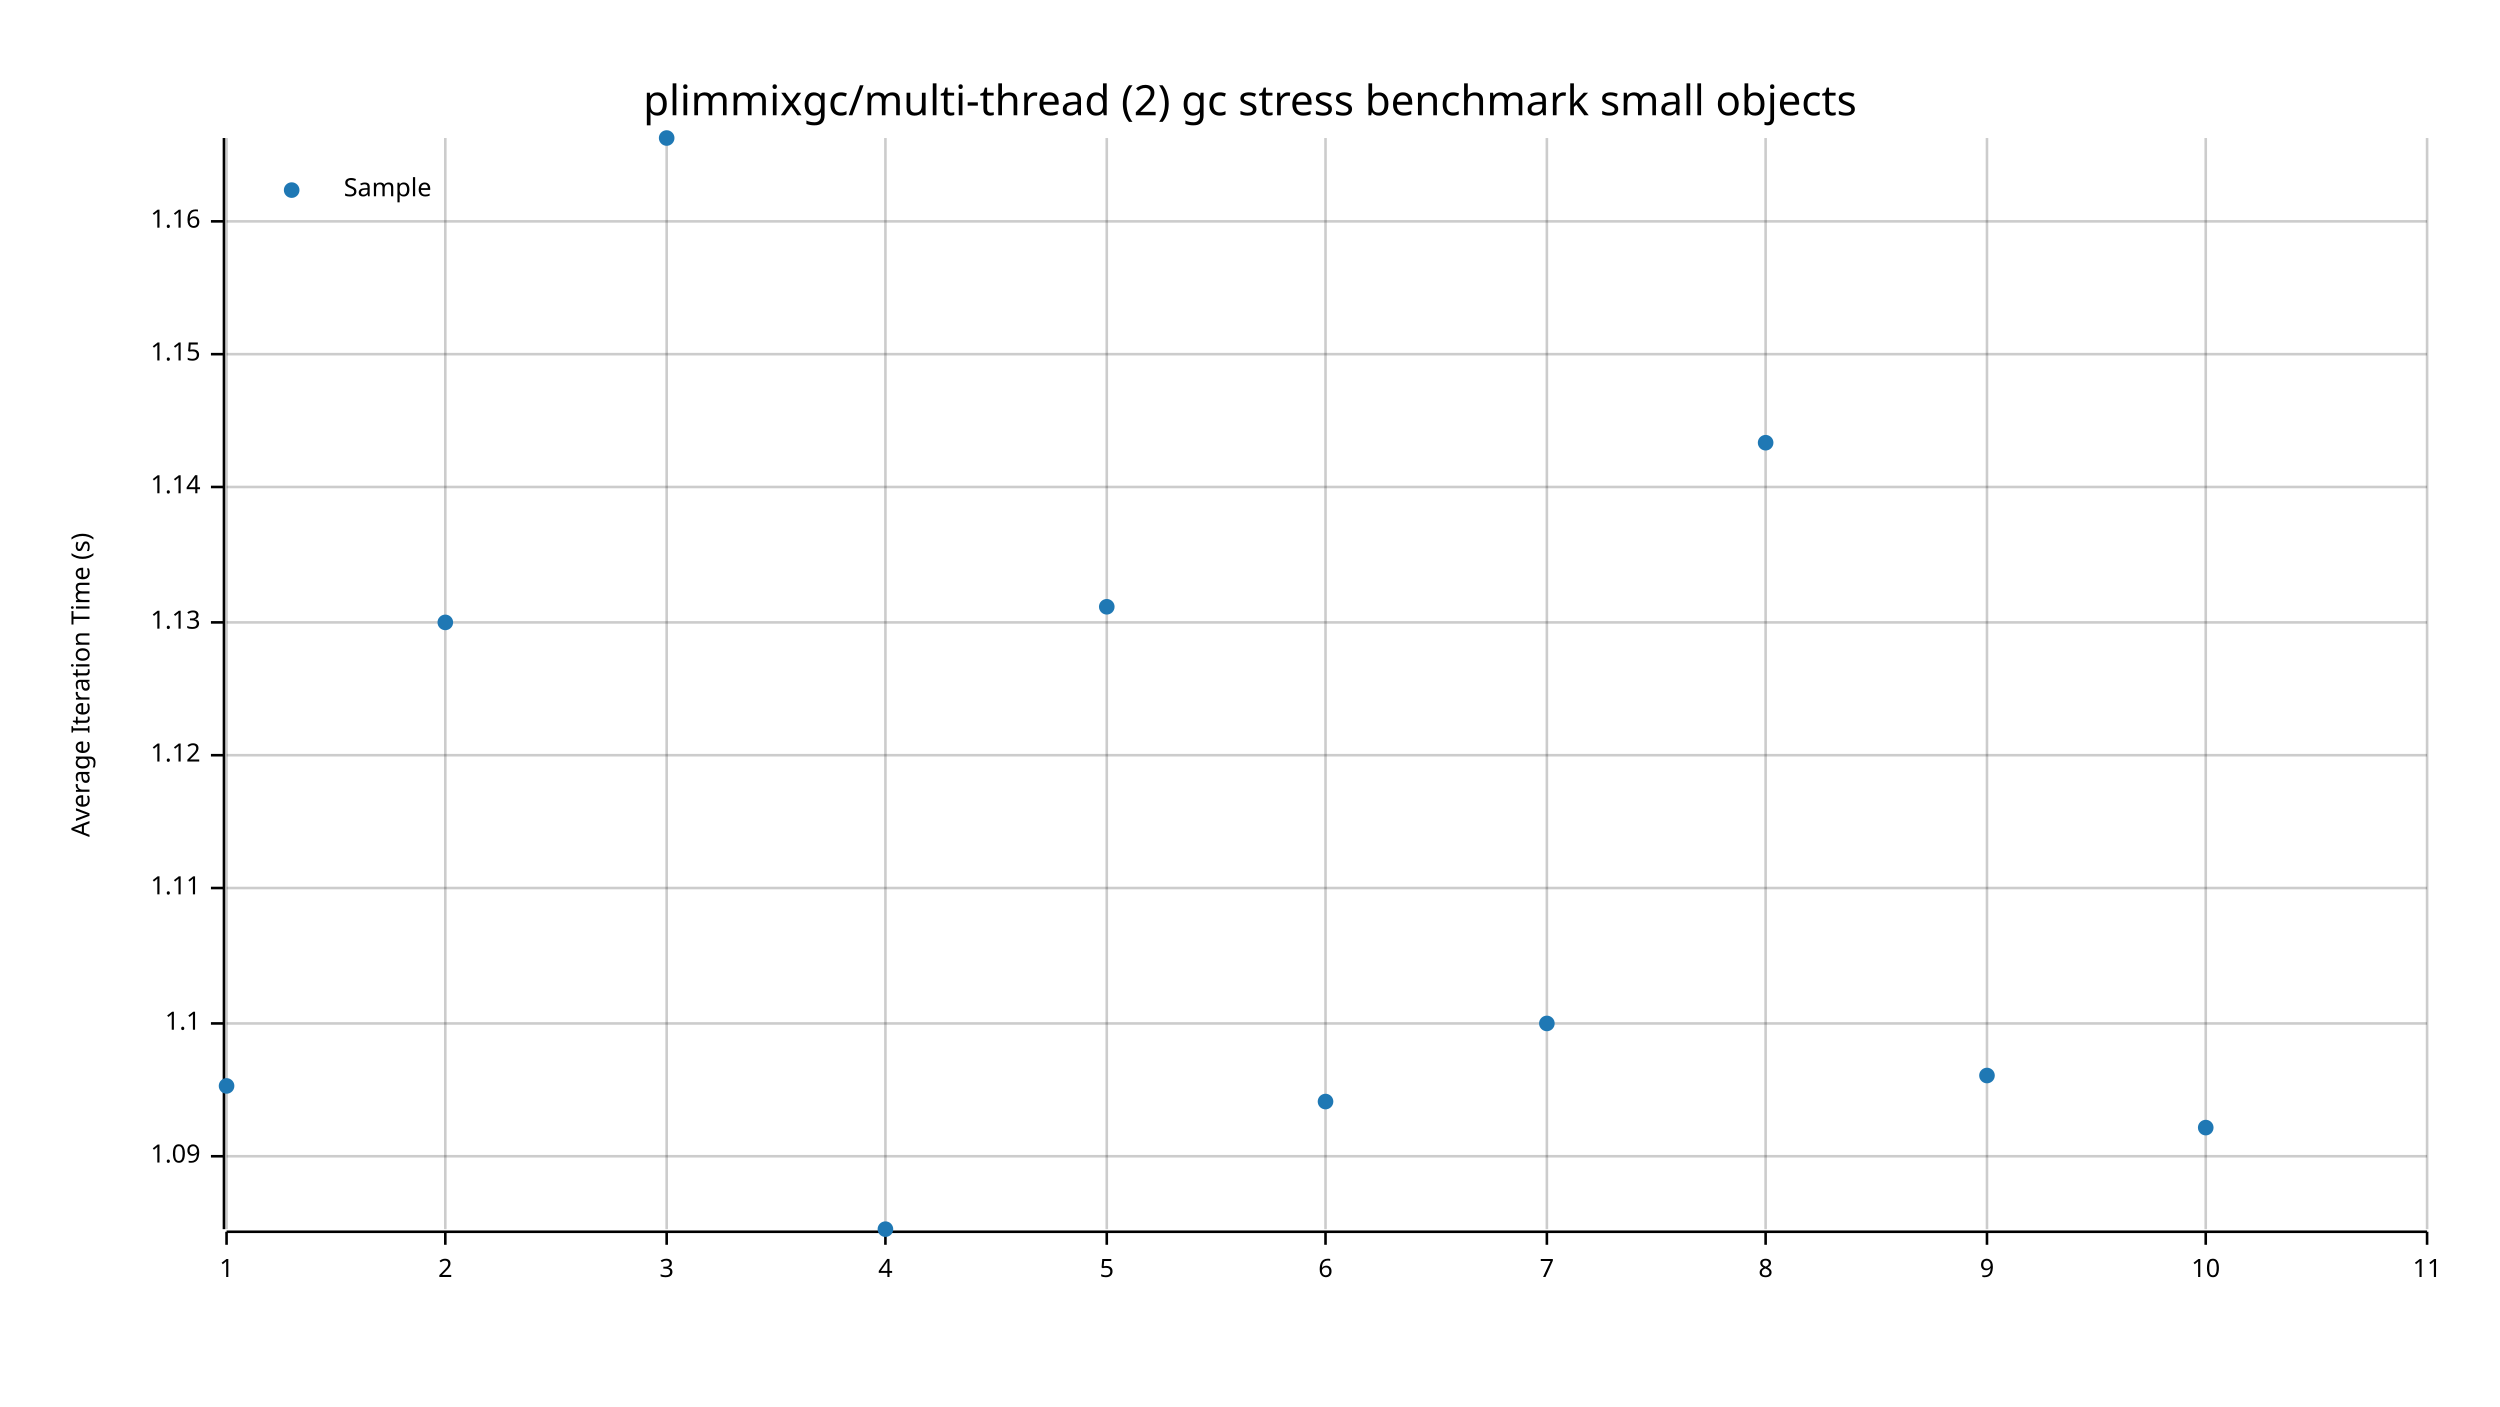
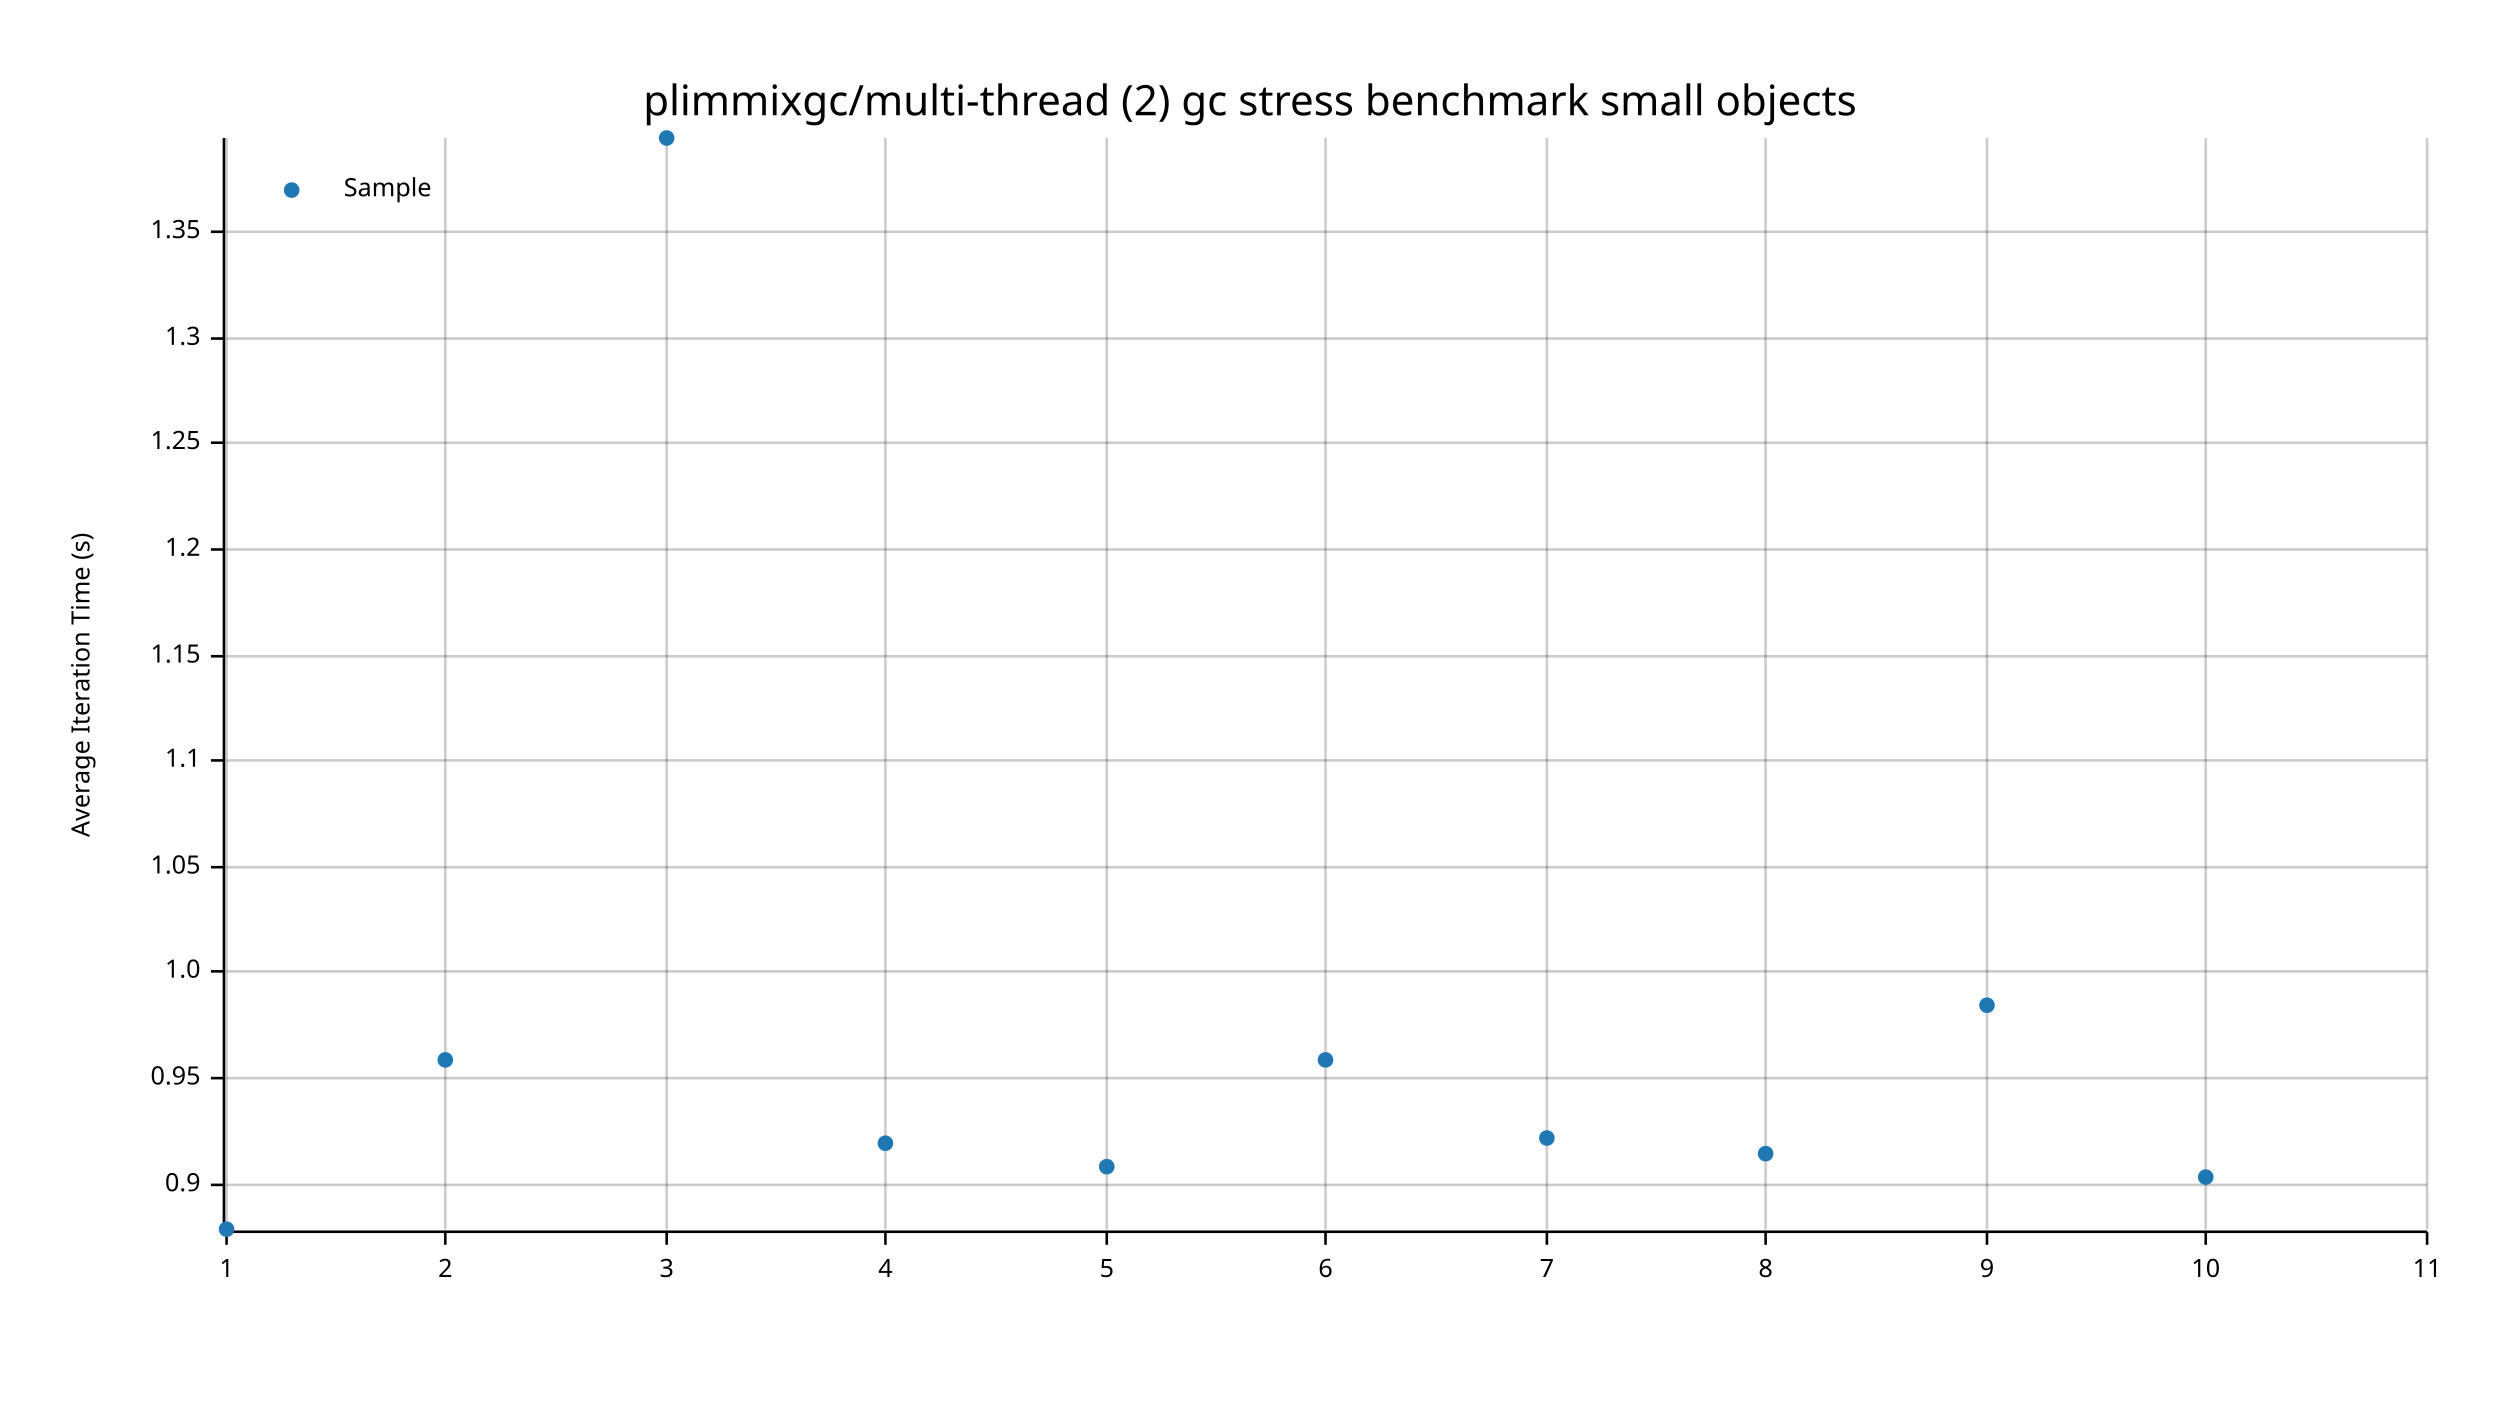
<svg xmlns="http://www.w3.org/2000/svg" width="960" height="540" viewBox="0 0 960 540">
  <text x="480" y="32" dy="0.76em" text-anchor="middle" font-family="sans-serif" font-size="16.129" opacity="1" fill="#000000">
plimmixgc/multi-thread (2) gc stress benchmark small objects
</text>
  <text x="27" y="263" dy="0.76em" text-anchor="middle" font-family="sans-serif" font-size="9.677" opacity="1" fill="#000000" transform="rotate(270, 27, 263)">
Average Iteration Time (s)
</text>
  <line opacity="0.2" stroke="#000000" stroke-width="1" x1="87" y1="472" x2="87" y2="53" />
  <line opacity="0.2" stroke="#000000" stroke-width="1" x1="171" y1="472" x2="171" y2="53" />
  <line opacity="0.2" stroke="#000000" stroke-width="1" x1="256" y1="472" x2="256" y2="53" />
  <line opacity="0.2" stroke="#000000" stroke-width="1" x1="340" y1="472" x2="340" y2="53" />
  <line opacity="0.2" stroke="#000000" stroke-width="1" x1="425" y1="472" x2="425" y2="53" />
  <line opacity="0.2" stroke="#000000" stroke-width="1" x1="509" y1="472" x2="509" y2="53" />
  <line opacity="0.2" stroke="#000000" stroke-width="1" x1="594" y1="472" x2="594" y2="53" />
  <line opacity="0.2" stroke="#000000" stroke-width="1" x1="678" y1="472" x2="678" y2="53" />
  <line opacity="0.2" stroke="#000000" stroke-width="1" x1="763" y1="472" x2="763" y2="53" />
  <line opacity="0.2" stroke="#000000" stroke-width="1" x1="847" y1="472" x2="847" y2="53" />
  <line opacity="0.2" stroke="#000000" stroke-width="1" x1="932" y1="472" x2="932" y2="53" />
-   <line opacity="0.2" stroke="#000000" stroke-width="1" x1="87" y1="444" x2="932" y2="444" />
-   <line opacity="0.2" stroke="#000000" stroke-width="1" x1="87" y1="393" x2="932" y2="393" />
-   <line opacity="0.2" stroke="#000000" stroke-width="1" x1="87" y1="341" x2="932" y2="341" />
-   <line opacity="0.2" stroke="#000000" stroke-width="1" x1="87" y1="290" x2="932" y2="290" />
-   <line opacity="0.2" stroke="#000000" stroke-width="1" x1="87" y1="239" x2="932" y2="239" />
-   <line opacity="0.2" stroke="#000000" stroke-width="1" x1="87" y1="187" x2="932" y2="187" />
-   <line opacity="0.2" stroke="#000000" stroke-width="1" x1="87" y1="136" x2="932" y2="136" />
-   <line opacity="0.2" stroke="#000000" stroke-width="1" x1="87" y1="85" x2="932" y2="85" />
+   <line opacity="0.2" stroke="#000000" stroke-width="1" x1="87" y1="455" x2="932" y2="455" />
+   <line opacity="0.2" stroke="#000000" stroke-width="1" x1="87" y1="414" x2="932" y2="414" />
+   <line opacity="0.2" stroke="#000000" stroke-width="1" x1="87" y1="373" x2="932" y2="373" />
+   <line opacity="0.2" stroke="#000000" stroke-width="1" x1="87" y1="333" x2="932" y2="333" />
+   <line opacity="0.2" stroke="#000000" stroke-width="1" x1="87" y1="292" x2="932" y2="292" />
+   <line opacity="0.2" stroke="#000000" stroke-width="1" x1="87" y1="252" x2="932" y2="252" />
+   <line opacity="0.2" stroke="#000000" stroke-width="1" x1="87" y1="211" x2="932" y2="211" />
+   <line opacity="0.2" stroke="#000000" stroke-width="1" x1="87" y1="170" x2="932" y2="170" />
+   <line opacity="0.2" stroke="#000000" stroke-width="1" x1="87" y1="130" x2="932" y2="130" />
+   <line opacity="0.2" stroke="#000000" stroke-width="1" x1="87" y1="89" x2="932" y2="89" />
  <polyline fill="none" opacity="1" stroke="#000000" stroke-width="1" points="86,53 86,472 " />
-   <text x="77" y="444" dy="0.5ex" text-anchor="end" font-family="sans-serif" font-size="9.677" opacity="1" fill="#000000">
- 1.09
+   <text x="77" y="455" dy="0.5ex" text-anchor="end" font-family="sans-serif" font-size="9.677" opacity="1" fill="#000000">
+ 0.9
</text>
-   <polyline fill="none" opacity="1" stroke="#000000" stroke-width="1" points="81,444 86,444 " />
-   <text x="77" y="393" dy="0.5ex" text-anchor="end" font-family="sans-serif" font-size="9.677" opacity="1" fill="#000000">
+   <polyline fill="none" opacity="1" stroke="#000000" stroke-width="1" points="81,455 86,455 " />
+   <text x="77" y="414" dy="0.5ex" text-anchor="end" font-family="sans-serif" font-size="9.677" opacity="1" fill="#000000">
+ 0.95
+ </text>
+   <polyline fill="none" opacity="1" stroke="#000000" stroke-width="1" points="81,414 86,414 " />
+   <text x="77" y="373" dy="0.5ex" text-anchor="end" font-family="sans-serif" font-size="9.677" opacity="1" fill="#000000">
+ 1.0
+ </text>
+   <polyline fill="none" opacity="1" stroke="#000000" stroke-width="1" points="81,373 86,373 " />
+   <text x="77" y="333" dy="0.5ex" text-anchor="end" font-family="sans-serif" font-size="9.677" opacity="1" fill="#000000">
+ 1.05
+ </text>
+   <polyline fill="none" opacity="1" stroke="#000000" stroke-width="1" points="81,333 86,333 " />
+   <text x="77" y="292" dy="0.5ex" text-anchor="end" font-family="sans-serif" font-size="9.677" opacity="1" fill="#000000">
1.1
</text>
-   <polyline fill="none" opacity="1" stroke="#000000" stroke-width="1" points="81,393 86,393 " />
-   <text x="77" y="341" dy="0.5ex" text-anchor="end" font-family="sans-serif" font-size="9.677" opacity="1" fill="#000000">
- 1.11
- </text>
-   <polyline fill="none" opacity="1" stroke="#000000" stroke-width="1" points="81,341 86,341 " />
-   <text x="77" y="290" dy="0.5ex" text-anchor="end" font-family="sans-serif" font-size="9.677" opacity="1" fill="#000000">
- 1.12
- </text>
-   <polyline fill="none" opacity="1" stroke="#000000" stroke-width="1" points="81,290 86,290 " />
-   <text x="77" y="239" dy="0.5ex" text-anchor="end" font-family="sans-serif" font-size="9.677" opacity="1" fill="#000000">
- 1.13
- </text>
-   <polyline fill="none" opacity="1" stroke="#000000" stroke-width="1" points="81,239 86,239 " />
-   <text x="77" y="187" dy="0.5ex" text-anchor="end" font-family="sans-serif" font-size="9.677" opacity="1" fill="#000000">
- 1.14
- </text>
-   <polyline fill="none" opacity="1" stroke="#000000" stroke-width="1" points="81,187 86,187 " />
-   <text x="77" y="136" dy="0.5ex" text-anchor="end" font-family="sans-serif" font-size="9.677" opacity="1" fill="#000000">
+   <polyline fill="none" opacity="1" stroke="#000000" stroke-width="1" points="81,292 86,292 " />
+   <text x="77" y="252" dy="0.5ex" text-anchor="end" font-family="sans-serif" font-size="9.677" opacity="1" fill="#000000">
1.15
</text>
-   <polyline fill="none" opacity="1" stroke="#000000" stroke-width="1" points="81,136 86,136 " />
-   <text x="77" y="85" dy="0.5ex" text-anchor="end" font-family="sans-serif" font-size="9.677" opacity="1" fill="#000000">
- 1.16
+   <polyline fill="none" opacity="1" stroke="#000000" stroke-width="1" points="81,252 86,252 " />
+   <text x="77" y="211" dy="0.5ex" text-anchor="end" font-family="sans-serif" font-size="9.677" opacity="1" fill="#000000">
+ 1.2
</text>
-   <polyline fill="none" opacity="1" stroke="#000000" stroke-width="1" points="81,85 86,85 " />
+   <polyline fill="none" opacity="1" stroke="#000000" stroke-width="1" points="81,211 86,211 " />
+   <text x="77" y="170" dy="0.5ex" text-anchor="end" font-family="sans-serif" font-size="9.677" opacity="1" fill="#000000">
+ 1.25
+ </text>
+   <polyline fill="none" opacity="1" stroke="#000000" stroke-width="1" points="81,170 86,170 " />
+   <text x="77" y="130" dy="0.5ex" text-anchor="end" font-family="sans-serif" font-size="9.677" opacity="1" fill="#000000">
+ 1.3
+ </text>
+   <polyline fill="none" opacity="1" stroke="#000000" stroke-width="1" points="81,130 86,130 " />
+   <text x="77" y="89" dy="0.5ex" text-anchor="end" font-family="sans-serif" font-size="9.677" opacity="1" fill="#000000">
+ 1.35
+ </text>
+   <polyline fill="none" opacity="1" stroke="#000000" stroke-width="1" points="81,89 86,89 " />
  <polyline fill="none" opacity="1" stroke="#000000" stroke-width="1" points="87,473 932,473 " />
  <text x="87" y="483" dy="0.76em" text-anchor="middle" font-family="sans-serif" font-size="9.677" opacity="1" fill="#000000">
1
</text>
  <polyline fill="none" opacity="1" stroke="#000000" stroke-width="1" points="87,473 87,478 " />
  <text x="171" y="483" dy="0.76em" text-anchor="middle" font-family="sans-serif" font-size="9.677" opacity="1" fill="#000000">
2
</text>
  <polyline fill="none" opacity="1" stroke="#000000" stroke-width="1" points="171,473 171,478 " />
  <text x="256" y="483" dy="0.76em" text-anchor="middle" font-family="sans-serif" font-size="9.677" opacity="1" fill="#000000">
3
</text>
  <polyline fill="none" opacity="1" stroke="#000000" stroke-width="1" points="256,473 256,478 " />
  <text x="340" y="483" dy="0.76em" text-anchor="middle" font-family="sans-serif" font-size="9.677" opacity="1" fill="#000000">
4
</text>
  <polyline fill="none" opacity="1" stroke="#000000" stroke-width="1" points="340,473 340,478 " />
  <text x="425" y="483" dy="0.76em" text-anchor="middle" font-family="sans-serif" font-size="9.677" opacity="1" fill="#000000">
5
</text>
  <polyline fill="none" opacity="1" stroke="#000000" stroke-width="1" points="425,473 425,478 " />
  <text x="509" y="483" dy="0.76em" text-anchor="middle" font-family="sans-serif" font-size="9.677" opacity="1" fill="#000000">
6
</text>
  <polyline fill="none" opacity="1" stroke="#000000" stroke-width="1" points="509,473 509,478 " />
  <text x="594" y="483" dy="0.76em" text-anchor="middle" font-family="sans-serif" font-size="9.677" opacity="1" fill="#000000">
7
</text>
  <polyline fill="none" opacity="1" stroke="#000000" stroke-width="1" points="594,473 594,478 " />
  <text x="678" y="483" dy="0.76em" text-anchor="middle" font-family="sans-serif" font-size="9.677" opacity="1" fill="#000000">
8
</text>
  <polyline fill="none" opacity="1" stroke="#000000" stroke-width="1" points="678,473 678,478 " />
  <text x="763" y="483" dy="0.76em" text-anchor="middle" font-family="sans-serif" font-size="9.677" opacity="1" fill="#000000">
9
</text>
  <polyline fill="none" opacity="1" stroke="#000000" stroke-width="1" points="763,473 763,478 " />
  <text x="847" y="483" dy="0.76em" text-anchor="middle" font-family="sans-serif" font-size="9.677" opacity="1" fill="#000000">
10
</text>
  <polyline fill="none" opacity="1" stroke="#000000" stroke-width="1" points="847,473 847,478 " />
  <text x="932" y="483" dy="0.76em" text-anchor="middle" font-family="sans-serif" font-size="9.677" opacity="1" fill="#000000">
11
</text>
  <polyline fill="none" opacity="1" stroke="#000000" stroke-width="1" points="932,473 932,478 " />
-   <circle cx="87" cy="417" r="3" opacity="1" fill="#1F78B4" stroke="none" stroke-width="1" />
-   <circle cx="171" cy="239" r="3" opacity="1" fill="#1F78B4" stroke="none" stroke-width="1" />
+   <circle cx="87" cy="472" r="3" opacity="1" fill="#1F78B4" stroke="none" stroke-width="1" />
+   <circle cx="171" cy="407" r="3" opacity="1" fill="#1F78B4" stroke="none" stroke-width="1" />
  <circle cx="256" cy="53" r="3" opacity="1" fill="#1F78B4" stroke="none" stroke-width="1" />
-   <circle cx="340" cy="472" r="3" opacity="1" fill="#1F78B4" stroke="none" stroke-width="1" />
-   <circle cx="425" cy="233" r="3" opacity="1" fill="#1F78B4" stroke="none" stroke-width="1" />
-   <circle cx="509" cy="423" r="3" opacity="1" fill="#1F78B4" stroke="none" stroke-width="1" />
-   <circle cx="594" cy="393" r="3" opacity="1" fill="#1F78B4" stroke="none" stroke-width="1" />
-   <circle cx="678" cy="170" r="3" opacity="1" fill="#1F78B4" stroke="none" stroke-width="1" />
-   <circle cx="763" cy="413" r="3" opacity="1" fill="#1F78B4" stroke="none" stroke-width="1" />
-   <circle cx="847" cy="433" r="3" opacity="1" fill="#1F78B4" stroke="none" stroke-width="1" />
+   <circle cx="340" cy="439" r="3" opacity="1" fill="#1F78B4" stroke="none" stroke-width="1" />
+   <circle cx="425" cy="448" r="3" opacity="1" fill="#1F78B4" stroke="none" stroke-width="1" />
+   <circle cx="509" cy="407" r="3" opacity="1" fill="#1F78B4" stroke="none" stroke-width="1" />
+   <circle cx="594" cy="437" r="3" opacity="1" fill="#1F78B4" stroke="none" stroke-width="1" />
+   <circle cx="678" cy="443" r="3" opacity="1" fill="#1F78B4" stroke="none" stroke-width="1" />
+   <circle cx="763" cy="386" r="3" opacity="1" fill="#1F78B4" stroke="none" stroke-width="1" />
+   <circle cx="847" cy="452" r="3" opacity="1" fill="#1F78B4" stroke="none" stroke-width="1" />
  <text x="132" y="68" dy="0.76em" text-anchor="start" font-family="sans-serif" font-size="9.677" opacity="1" fill="#000000">
Sample
</text>
  <circle cx="112" cy="73" r="3" opacity="1" fill="#1F78B4" stroke="none" stroke-width="1" />
</svg>
